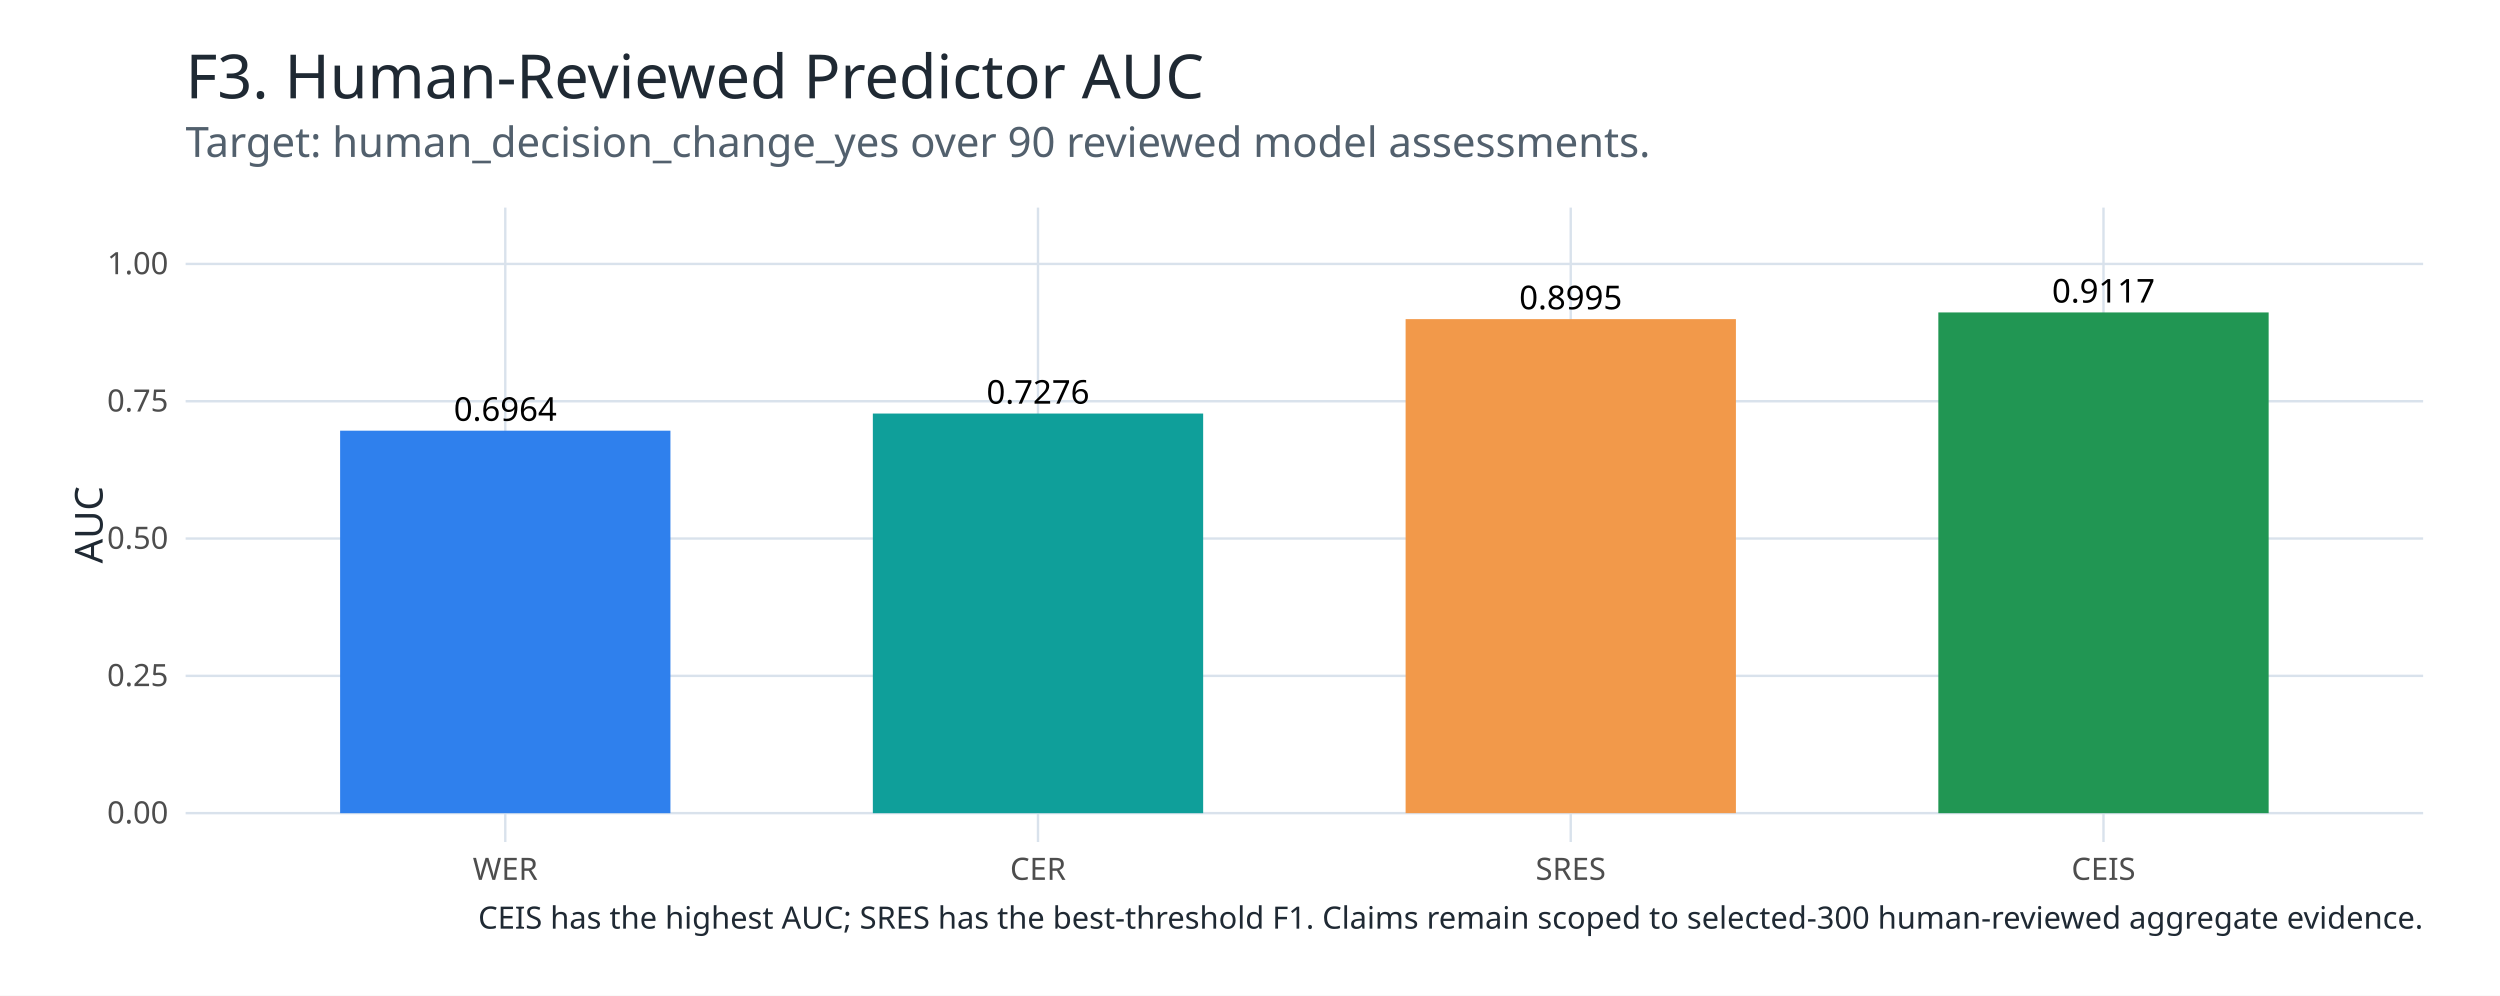
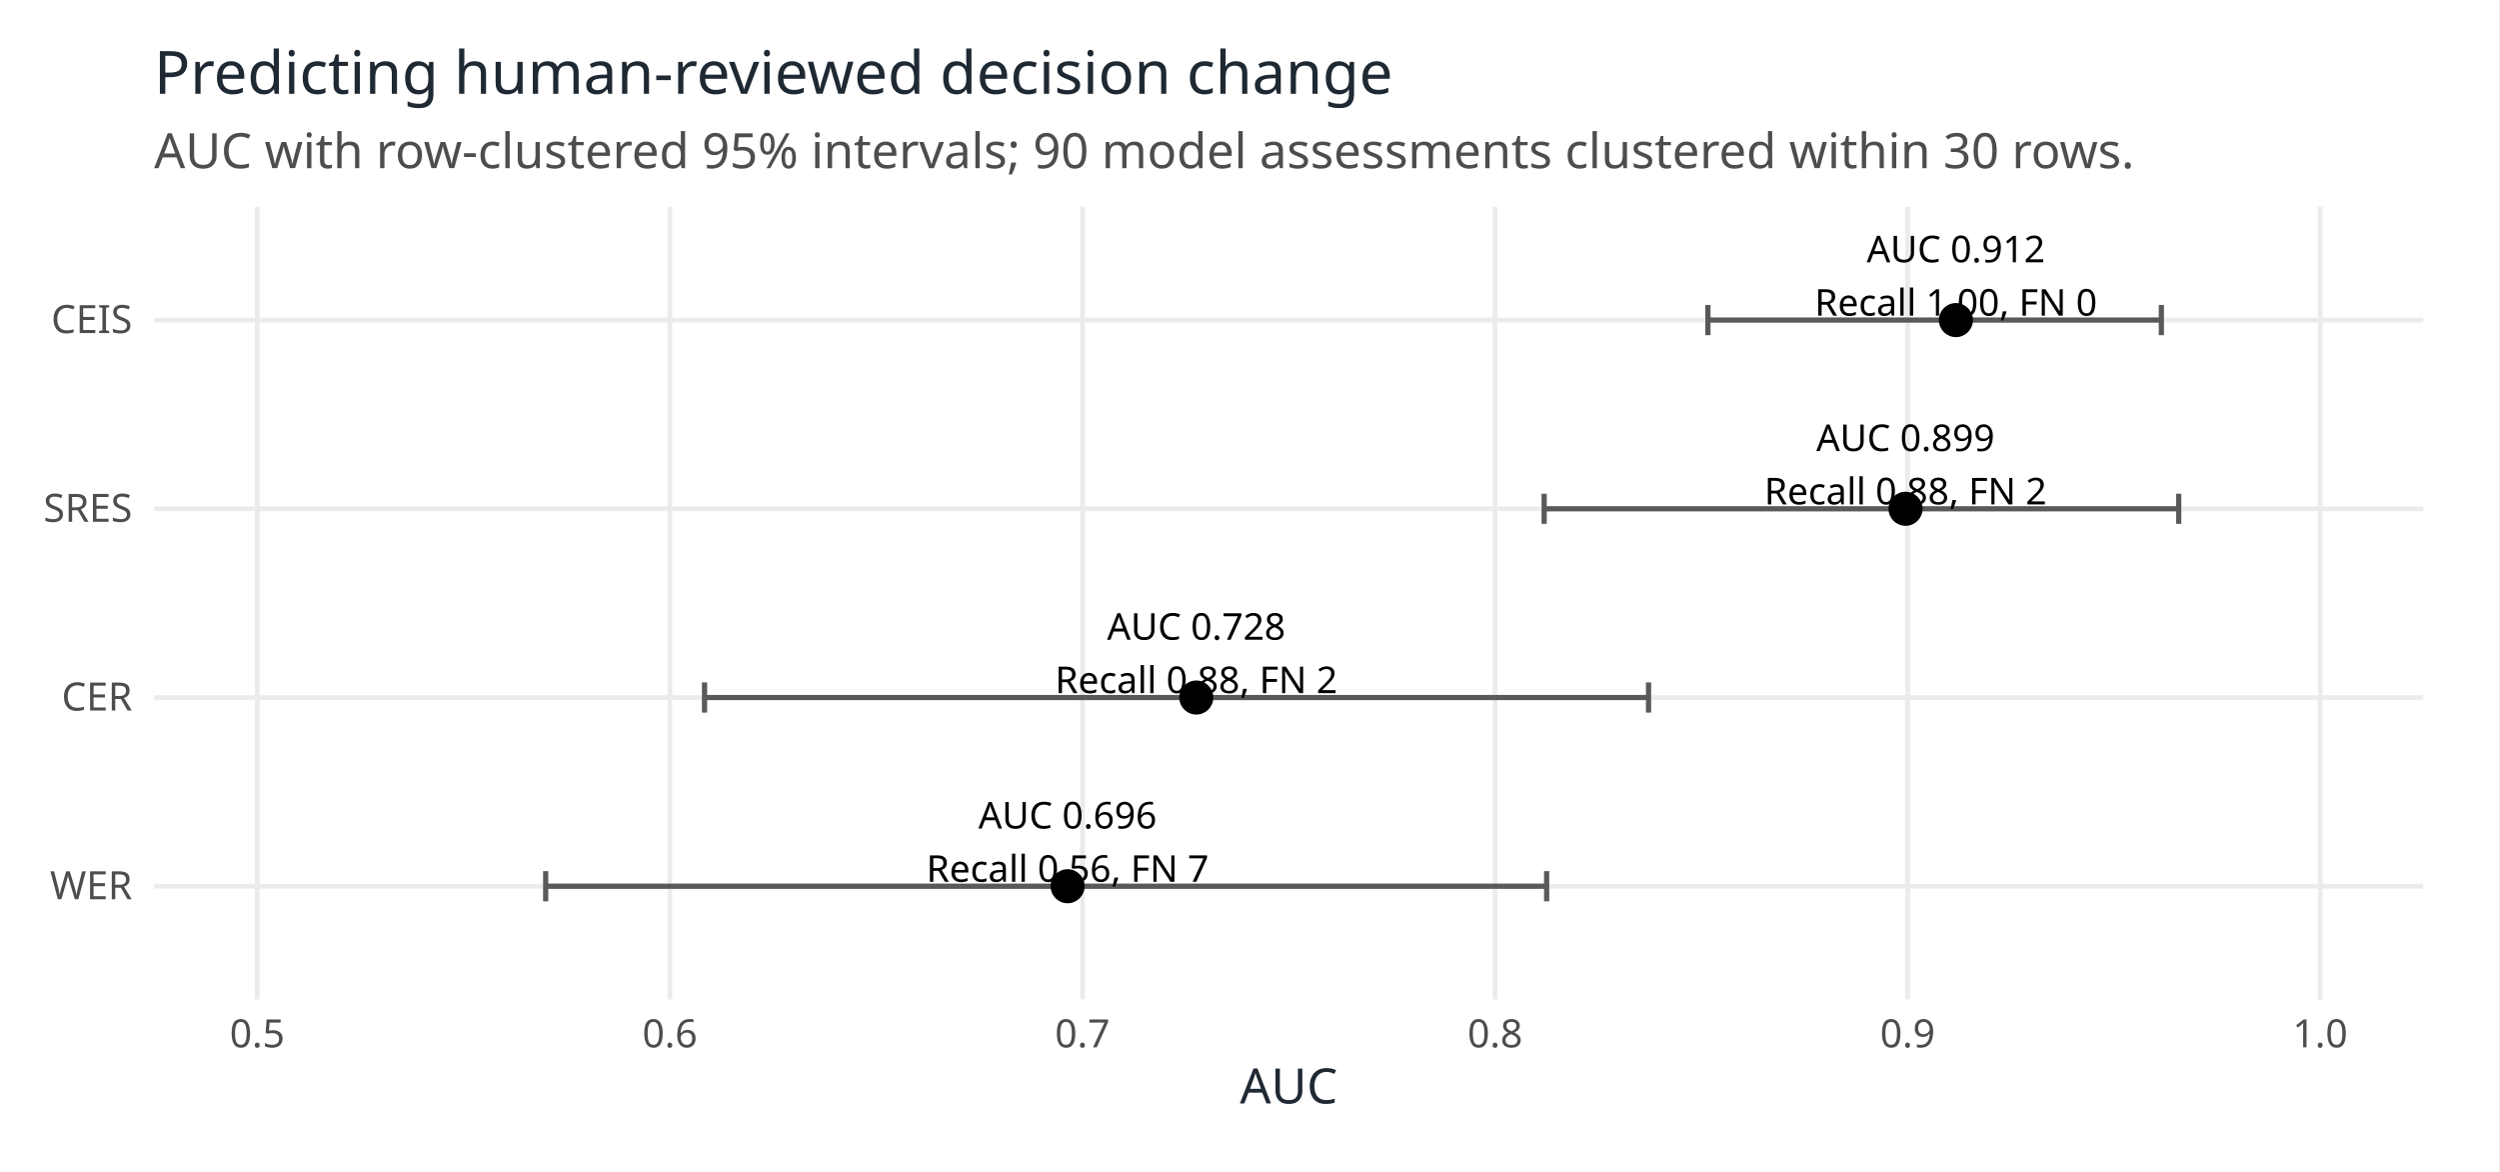
- <svg xmlns="http://www.w3.org/2000/svg" width="777.60pt" height="309.60pt" viewBox="0 0 777.60 309.60">
+ <svg xmlns="http://www.w3.org/2000/svg" width="460.80pt" height="216.00pt" viewBox="0 0 460.80 216.00">
  <g class="svglite">
    <defs>
      <style type="text/css">
    .svglite line, .svglite polyline, .svglite polygon, .svglite path, .svglite rect, .svglite circle {
      fill: none;
      stroke: #000000;
      stroke-linecap: round;
      stroke-linejoin: round;
      stroke-miterlimit: 10.00;
    }
    .svglite text {
      white-space: pre;
    }
    .svglite g.glyphgroup path {
      fill: inherit;
      stroke: none;
    }
  </style>
    </defs>
    <rect width="100%" height="100%" style="stroke: none; fill: #FFFFFF;" />
    <defs>
-       <clipPath id="cpMC4wMHw3NzcuNjB8MC4wMHwzMDkuNjA=">
-         <rect x="0.00" y="0.00" width="777.60" height="309.60" />
+       <clipPath id="cpMC4wMHw0NjAuODB8MC4wMHwyMTYuMDA=">
+         <rect x="0.00" y="0.00" width="460.80" height="216.00" />
      </clipPath>
    </defs>
-     <g clip-path="url(#cpMC4wMHw3NzcuNjB8MC4wMHwzMDkuNjA=)">
-       <rect x="0" y="0.00" width="777.60" height="309.60" style="stroke-width: 1.16; stroke: none; fill: #FFFFFF;" />
+     <g clip-path="url(#cpMC4wMHw0NjAuODB8MC4wMHwyMTYuMDA=)">
+       <rect x="0.00" y="-0" width="460.80" height="216.00" style="stroke-width: 0.87; stroke: none; fill: #FFFFFF;" />
    </g>
    <defs>
-       <clipPath id="cpNTcuNzR8NzUzLjY5fDY0LjU4fDI2MS44OQ==">
-         <rect x="57.74" y="64.58" width="695.95" height="197.31" />
+       <clipPath id="cpMjguNDJ8NDQ2Ljg1fDM4LjEyfDE4NC4yMg==">
+         <rect x="28.42" y="38.12" width="418.43" height="146.10" />
      </clipPath>
    </defs>
-     <g clip-path="url(#cpNTcuNzR8NzUzLjY5fDY0LjU4fDI2MS44OQ==)">
-       <polyline points="57.74,252.92 753.69,252.92 " style="stroke-width: 0.75; stroke: #D9E2EC; stroke-linecap: butt;" />
-       <polyline points="57.74,210.22 753.69,210.22 " style="stroke-width: 0.75; stroke: #D9E2EC; stroke-linecap: butt;" />
-       <polyline points="57.74,167.51 753.69,167.51 " style="stroke-width: 0.75; stroke: #D9E2EC; stroke-linecap: butt;" />
-       <polyline points="57.74,124.80 753.69,124.80 " style="stroke-width: 0.75; stroke: #D9E2EC; stroke-linecap: butt;" />
-       <polyline points="57.74,82.09 753.69,82.09 " style="stroke-width: 0.75; stroke: #D9E2EC; stroke-linecap: butt;" />
-       <polyline points="157.16,261.89 157.16,64.58 " style="stroke-width: 0.75; stroke: #D9E2EC; stroke-linecap: butt;" />
-       <polyline points="322.86,261.89 322.86,64.58 " style="stroke-width: 0.75; stroke: #D9E2EC; stroke-linecap: butt;" />
-       <polyline points="488.56,261.89 488.56,64.58 " style="stroke-width: 0.75; stroke: #D9E2EC; stroke-linecap: butt;" />
-       <polyline points="654.27,261.89 654.27,64.58 " style="stroke-width: 0.75; stroke: #D9E2EC; stroke-linecap: butt;" />
-       <rect x="105.79" y="133.96" width="102.74" height="118.97" style="stroke-width: 1.16; stroke: none; stroke-linecap: butt; stroke-linejoin: miter; fill: #2F80ED;" />
-       <rect x="271.49" y="128.63" width="102.74" height="124.30" style="stroke-width: 1.16; stroke: none; stroke-linecap: butt; stroke-linejoin: miter; fill: #0F9F9A;" />
-       <rect x="437.20" y="99.26" width="102.74" height="153.66" style="stroke-width: 1.16; stroke: none; stroke-linecap: butt; stroke-linejoin: miter; fill: #F2994A;" />
-       <rect x="602.90" y="97.18" width="102.74" height="155.75" style="stroke-width: 1.16; stroke: none; stroke-linecap: butt; stroke-linejoin: miter; fill: #219653;" />
-       <text x="157.16" y="130.89" text-anchor="middle" style="font-size: 10.24px; font-family: &quot;EB Garamond Initials&quot;;" textLength="22.31px" lengthAdjust="spacingAndGlyphs">0.6964</text>
-       <text x="322.86" y="125.56" text-anchor="middle" style="font-size: 10.24px; font-family: &quot;EB Garamond Initials&quot;;" textLength="22.31px" lengthAdjust="spacingAndGlyphs">0.7276</text>
-       <text x="488.56" y="96.19" text-anchor="middle" style="font-size: 10.24px; font-family: &quot;EB Garamond Initials&quot;;" textLength="22.31px" lengthAdjust="spacingAndGlyphs">0.8995</text>
-       <text x="654.27" y="94.11" text-anchor="middle" style="font-size: 10.24px; font-family: &quot;EB Garamond Initials&quot;;" textLength="22.31px" lengthAdjust="spacingAndGlyphs">0.9117</text>
+     <g clip-path="url(#cpMjguNDJ8NDQ2Ljg1fDM4LjEyfDE4NC4yMg==)">
+       <polyline points="28.42,163.35 446.85,163.35 " style="stroke-width: 0.87; stroke: #EBEBEB; stroke-linecap: butt;" />
+       <polyline points="28.42,128.57 446.85,128.57 " style="stroke-width: 0.87; stroke: #EBEBEB; stroke-linecap: butt;" />
+       <polyline points="28.42,93.78 446.85,93.78 " style="stroke-width: 0.87; stroke: #EBEBEB; stroke-linecap: butt;" />
+       <polyline points="28.42,59.00 446.85,59.00 " style="stroke-width: 0.87; stroke: #EBEBEB; stroke-linecap: butt;" />
+       <polyline points="47.44,184.22 47.44,38.12 " style="stroke-width: 0.87; stroke: #EBEBEB; stroke-linecap: butt;" />
+       <polyline points="123.52,184.22 123.52,38.12 " style="stroke-width: 0.87; stroke: #EBEBEB; stroke-linecap: butt;" />
+       <polyline points="199.60,184.22 199.60,38.12 " style="stroke-width: 0.87; stroke: #EBEBEB; stroke-linecap: butt;" />
+       <polyline points="275.68,184.22 275.68,38.12 " style="stroke-width: 0.87; stroke: #EBEBEB; stroke-linecap: butt;" />
+       <polyline points="351.75,184.22 351.75,38.12 " style="stroke-width: 0.87; stroke: #EBEBEB; stroke-linecap: butt;" />
+       <polyline points="427.83,184.22 427.83,38.12 " style="stroke-width: 0.87; stroke: #EBEBEB; stroke-linecap: butt;" />
+       <polyline points="285.19,166.13 285.19,160.57 " style="stroke-width: 0.96; stroke: #595959; stroke-linecap: butt;" />
+       <polyline points="285.19,163.35 100.62,163.35 " style="stroke-width: 0.96; stroke: #595959; stroke-linecap: butt;" />
+       <polyline points="100.62,166.13 100.62,160.57 " style="stroke-width: 0.96; stroke: #595959; stroke-linecap: butt;" />
+       <polyline points="303.98,131.35 303.98,125.78 " style="stroke-width: 0.96; stroke: #595959; stroke-linecap: butt;" />
+       <polyline points="303.98,128.57 129.91,128.57 " style="stroke-width: 0.96; stroke: #595959; stroke-linecap: butt;" />
+       <polyline points="129.91,131.35 129.91,125.78 " style="stroke-width: 0.96; stroke: #595959; stroke-linecap: butt;" />
+       <polyline points="401.74,96.56 401.74,91.00 " style="stroke-width: 0.96; stroke: #595959; stroke-linecap: butt;" />
+       <polyline points="401.74,93.78 284.73,93.78 " style="stroke-width: 0.96; stroke: #595959; stroke-linecap: butt;" />
+       <polyline points="284.73,96.56 284.73,91.00 " style="stroke-width: 0.96; stroke: #595959; stroke-linecap: butt;" />
+       <polyline points="398.54,61.78 398.54,56.21 " style="stroke-width: 0.96; stroke: #595959; stroke-linecap: butt;" />
+       <polyline points="398.54,59.00 314.93,59.00 " style="stroke-width: 0.96; stroke: #595959; stroke-linecap: butt;" />
+       <polyline points="314.93,61.78 314.93,56.21 " style="stroke-width: 0.96; stroke: #595959; stroke-linecap: butt;" />
+       <circle cx="196.86" cy="163.35" r="2.85" style="stroke-width: 0.58; fill: #000000;" />
+       <circle cx="220.59" cy="128.57" r="2.85" style="stroke-width: 0.58; fill: #000000;" />
+       <circle cx="351.37" cy="93.78" r="2.85" style="stroke-width: 0.58; fill: #000000;" />
+       <circle cx="360.66" cy="59.00" r="2.85" style="stroke-width: 0.58; fill: #000000;" />
+       <text x="196.86" y="152.71" text-anchor="middle" style="font-size: 6.83px; font-family: &quot;EB Garamond Initials&quot;;" textLength="26.70px" lengthAdjust="spacingAndGlyphs">AUC 0.696</text>
+       <text x="196.86" y="162.54" text-anchor="middle" style="font-size: 6.83px; font-family: &quot;EB Garamond Initials&quot;;" textLength="50.92px" lengthAdjust="spacingAndGlyphs">Recall 0.56, FN 7</text>
+       <text x="220.59" y="117.92" text-anchor="middle" style="font-size: 6.83px; font-family: &quot;EB Garamond Initials&quot;;" textLength="26.70px" lengthAdjust="spacingAndGlyphs">AUC 0.728</text>
+       <text x="220.59" y="127.76" text-anchor="middle" style="font-size: 6.83px; font-family: &quot;EB Garamond Initials&quot;;" textLength="50.92px" lengthAdjust="spacingAndGlyphs">Recall 0.88, FN 2</text>
+       <text x="351.37" y="83.14" text-anchor="middle" style="font-size: 6.83px; font-family: &quot;EB Garamond Initials&quot;;" textLength="26.70px" lengthAdjust="spacingAndGlyphs">AUC 0.899</text>
+       <text x="351.37" y="92.97" text-anchor="middle" style="font-size: 6.83px; font-family: &quot;EB Garamond Initials&quot;;" textLength="50.92px" lengthAdjust="spacingAndGlyphs">Recall 0.88, FN 2</text>
+       <text x="360.66" y="48.35" text-anchor="middle" style="font-size: 6.83px; font-family: &quot;EB Garamond Initials&quot;;" textLength="26.70px" lengthAdjust="spacingAndGlyphs">AUC 0.912</text>
+       <text x="360.66" y="58.19" text-anchor="middle" style="font-size: 6.83px; font-family: &quot;EB Garamond Initials&quot;;" textLength="50.92px" lengthAdjust="spacingAndGlyphs">Recall 1.00, FN 0</text>
    </g>
-     <g clip-path="url(#cpMC4wMHw3NzcuNjB8MC4wMHwzMDkuNjA=)">
-       <text x="52.36" y="256.12" text-anchor="end" style="font-size: 9.60px;fill: #4D4D4D; font-family: &quot;EB Garamond Initials&quot;;" textLength="13.94px" lengthAdjust="spacingAndGlyphs">0.00</text>
-       <text x="52.36" y="213.41" text-anchor="end" style="font-size: 9.60px;fill: #4D4D4D; font-family: &quot;EB Garamond Initials&quot;;" textLength="13.94px" lengthAdjust="spacingAndGlyphs">0.25</text>
-       <text x="52.36" y="170.70" text-anchor="end" style="font-size: 9.60px;fill: #4D4D4D; font-family: &quot;EB Garamond Initials&quot;;" textLength="13.94px" lengthAdjust="spacingAndGlyphs">0.50</text>
-       <text x="52.36" y="128.00" text-anchor="end" style="font-size: 9.60px;fill: #4D4D4D; font-family: &quot;EB Garamond Initials&quot;;" textLength="13.94px" lengthAdjust="spacingAndGlyphs">0.75</text>
-       <text x="52.36" y="85.29" text-anchor="end" style="font-size: 9.60px;fill: #4D4D4D; font-family: &quot;EB Garamond Initials&quot;;" textLength="13.94px" lengthAdjust="spacingAndGlyphs">1.00</text>
-       <text x="157.16" y="273.67" text-anchor="middle" style="font-size: 9.60px;fill: #4D4D4D; font-family: &quot;EB Garamond Initials&quot;;" textLength="10.45px" lengthAdjust="spacingAndGlyphs">WER</text>
-       <text x="322.86" y="273.67" text-anchor="middle" style="font-size: 9.60px;fill: #4D4D4D; font-family: &quot;EB Garamond Initials&quot;;" textLength="10.45px" lengthAdjust="spacingAndGlyphs">CER</text>
-       <text x="488.56" y="273.67" text-anchor="middle" style="font-size: 9.60px;fill: #4D4D4D; font-family: &quot;EB Garamond Initials&quot;;" textLength="13.94px" lengthAdjust="spacingAndGlyphs">SRES</text>
-       <text x="654.27" y="273.67" text-anchor="middle" style="font-size: 9.60px;fill: #4D4D4D; font-family: &quot;EB Garamond Initials&quot;;" textLength="13.94px" lengthAdjust="spacingAndGlyphs">CEIS</text>
-       <text transform="translate(31.91,163.24) rotate(-90)" text-anchor="middle" style="font-size: 12.00px;fill: #1F2933; font-family: &quot;EB Garamond Initials&quot;;" textLength="20.75px" lengthAdjust="spacingAndGlyphs">AUC</text>
-       <text x="57.74" y="48.81" style="font-size: 13.00px;fill: #52606D; font-family: &quot;EB Garamond Initials&quot;;" textLength="340.05px" lengthAdjust="spacingAndGlyphs">Target: human_decision_change_yes over 90 reviewed model assessments.</text>
-       <text x="57.74" y="30.59" style="font-size: 19.00px;fill: #1F2933; font-family: &quot;EB Garamond Initials&quot;;" textLength="248.14px" lengthAdjust="spacingAndGlyphs">F3. Human-Reviewed Predictor AUC</text>
-       <text x="753.69" y="288.85" text-anchor="end" style="font-size: 9.60px;fill: #1F2933; font-family: &quot;EB Garamond Initials&quot;;" textLength="465.50px" lengthAdjust="spacingAndGlyphs">CEIS has the highest AUC; SRES has the best-threshold F1. Claims remain scoped to selected-300 human-reviewed aggregate evidence.</text>
+     <g clip-path="url(#cpMC4wMHw0NjAuODB8MC4wMHwyMTYuMDA=)">
+       <text x="24.39" y="165.75" text-anchor="end" style="font-size: 7.20px;fill: #4D4D4D; font-family: &quot;EB Garamond Initials&quot;;" textLength="7.83px" lengthAdjust="spacingAndGlyphs">WER</text>
+       <text x="24.39" y="130.96" text-anchor="end" style="font-size: 7.20px;fill: #4D4D4D; font-family: &quot;EB Garamond Initials&quot;;" textLength="7.83px" lengthAdjust="spacingAndGlyphs">CER</text>
+       <text x="24.39" y="96.18" text-anchor="end" style="font-size: 7.20px;fill: #4D4D4D; font-family: &quot;EB Garamond Initials&quot;;" textLength="10.44px" lengthAdjust="spacingAndGlyphs">SRES</text>
+       <text x="24.39" y="61.39" text-anchor="end" style="font-size: 7.20px;fill: #4D4D4D; font-family: &quot;EB Garamond Initials&quot;;" textLength="10.44px" lengthAdjust="spacingAndGlyphs">CEIS</text>
+       <text x="47.44" y="193.05" text-anchor="middle" style="font-size: 7.20px;fill: #4D4D4D; font-family: &quot;EB Garamond Initials&quot;;" textLength="7.83px" lengthAdjust="spacingAndGlyphs">0.5</text>
+       <text x="123.52" y="193.05" text-anchor="middle" style="font-size: 7.20px;fill: #4D4D4D; font-family: &quot;EB Garamond Initials&quot;;" textLength="7.83px" lengthAdjust="spacingAndGlyphs">0.6</text>
+       <text x="199.60" y="193.05" text-anchor="middle" style="font-size: 7.20px;fill: #4D4D4D; font-family: &quot;EB Garamond Initials&quot;;" textLength="7.83px" lengthAdjust="spacingAndGlyphs">0.7</text>
+       <text x="275.68" y="193.05" text-anchor="middle" style="font-size: 7.20px;fill: #4D4D4D; font-family: &quot;EB Garamond Initials&quot;;" textLength="7.83px" lengthAdjust="spacingAndGlyphs">0.8</text>
+       <text x="351.75" y="193.05" text-anchor="middle" style="font-size: 7.20px;fill: #4D4D4D; font-family: &quot;EB Garamond Initials&quot;;" textLength="7.83px" lengthAdjust="spacingAndGlyphs">0.9</text>
+       <text x="427.83" y="193.05" text-anchor="middle" style="font-size: 7.20px;fill: #4D4D4D; font-family: &quot;EB Garamond Initials&quot;;" textLength="7.83px" lengthAdjust="spacingAndGlyphs">1.0</text>
+       <text x="237.64" y="203.39" text-anchor="middle" style="font-size: 9.00px;fill: #1F2933; font-family: &quot;EB Garamond Initials&quot;;" textLength="15.56px" lengthAdjust="spacingAndGlyphs">AUC</text>
+       <text x="28.42" y="31.00" style="font-size: 9.00px;fill: #4D4D4D; font-family: &quot;EB Garamond Initials&quot;;" textLength="284.86px" lengthAdjust="spacingAndGlyphs">AUC with row-clustered 95% intervals; 90 model assessments clustered within 30 rows.</text>
+       <text x="28.42" y="17.29" style="font-size: 11.00px;fill: #1F2933; font-family: &quot;EB Garamond Initials&quot;;" textLength="165.44px" lengthAdjust="spacingAndGlyphs">Predicting human-reviewed decision change</text>
    </g>
  </g>
</svg>
